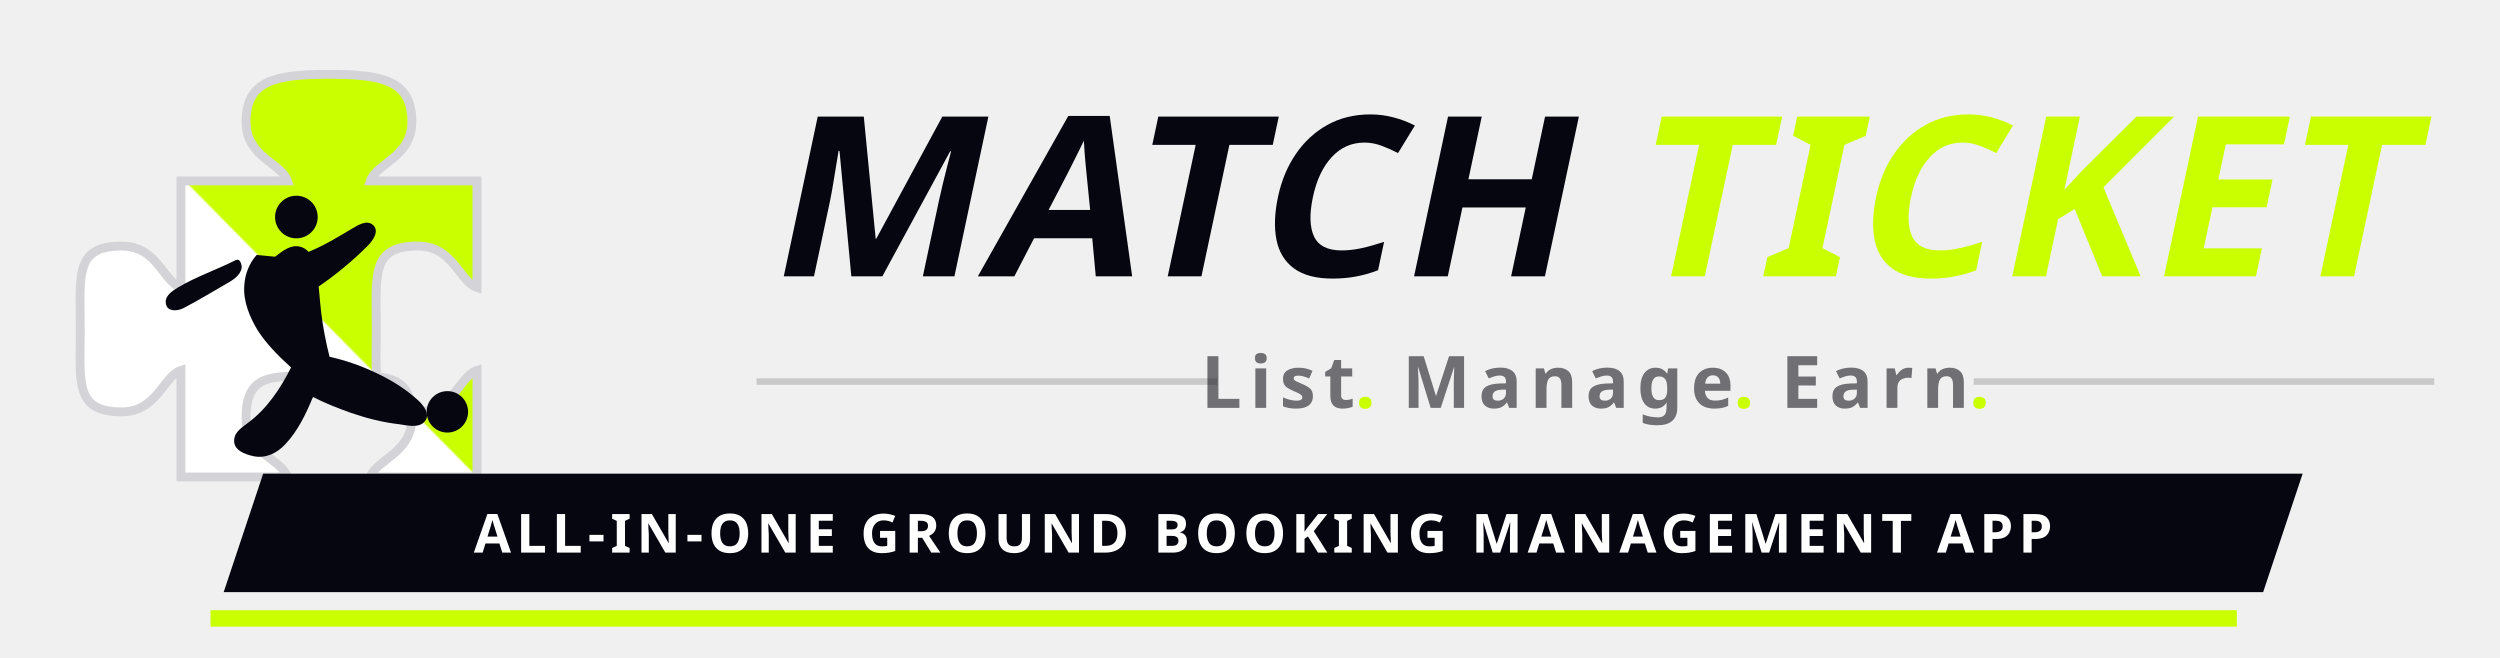
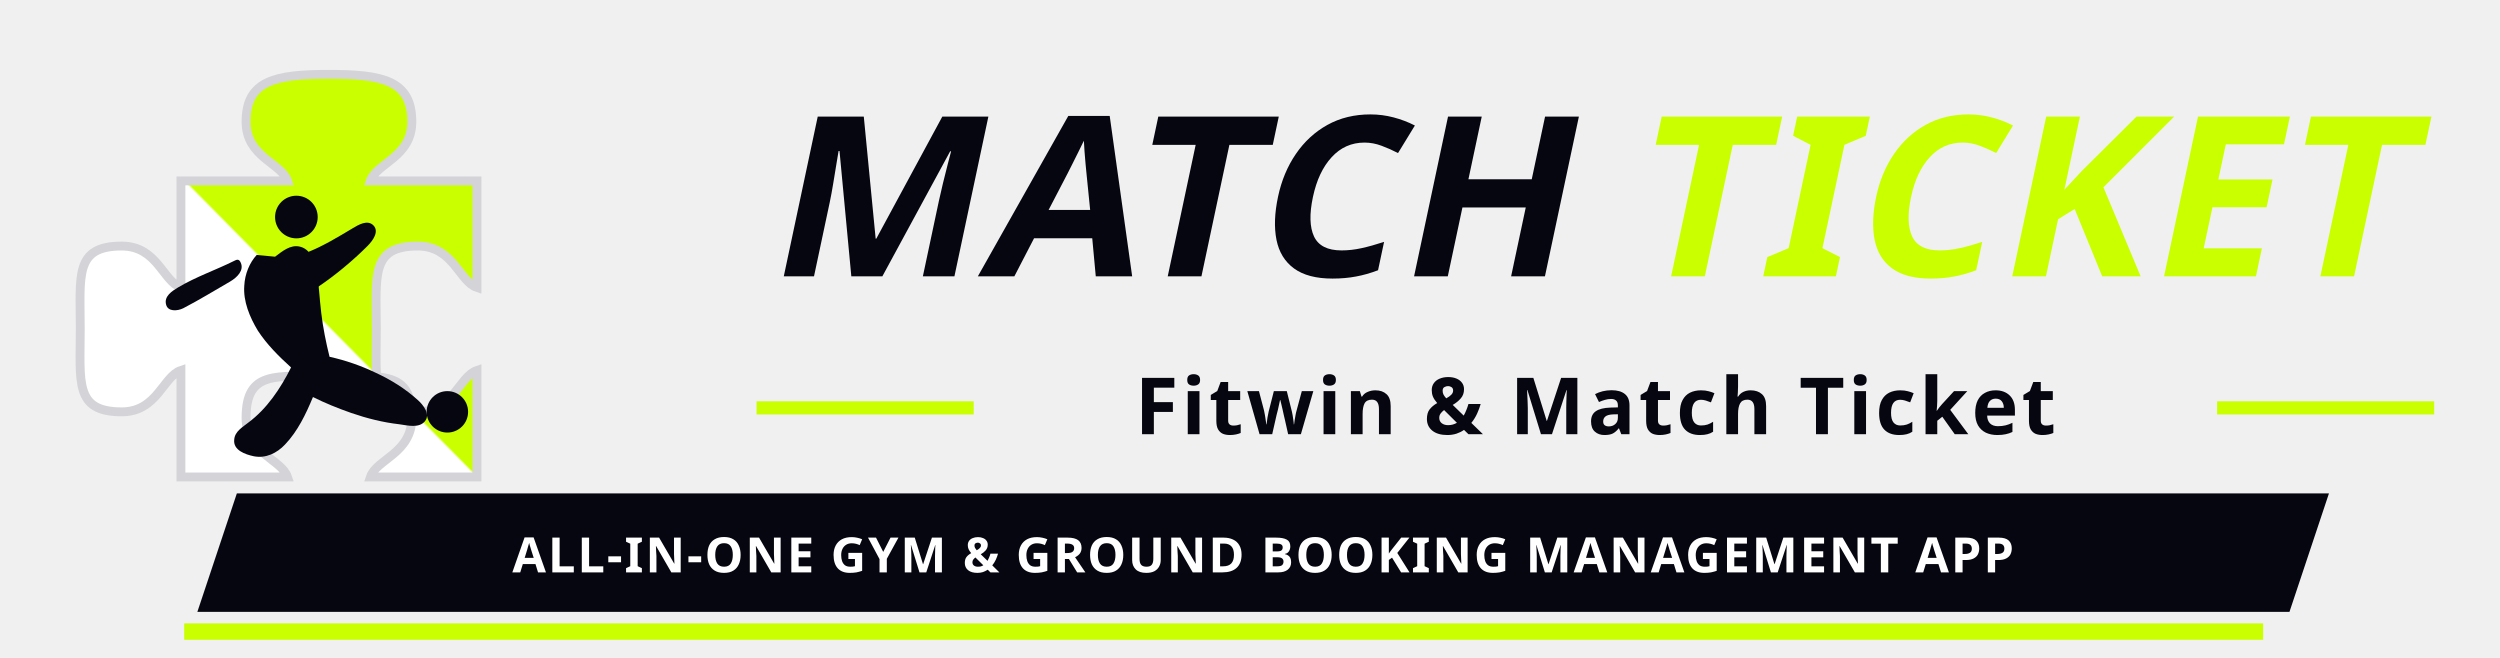
<svg xmlns="http://www.w3.org/2000/svg" width="380" height="100" viewBox="0 0 380 100">
  <defs>
    <linearGradient id="puzzleGradWhite" x1="0%" y1="100%" x2="100%" y2="0%">
      <stop offset="49.8%" stop-color="#ffffff" />
      <stop offset="50.2%" stop-color="#CAFF00" />
    </linearGradient>
  </defs>
  <g transform="translate(5, 5)">
    <g transform="scale(0.9)">
      <path d="M 25 25 L 43 25 C 42 22, 36 21, 36 15 C 36 8, 41 7, 50 7 C 59 7, 64 8, 64 15 C 64 21, 58 22, 57 25 L 75 25 L 75 43 C 72 42, 71 36, 65 36 C 57 36, 58 41, 58 50 C 58 59, 57 64, 65 64 C 71 64, 72 58, 75 57 L 75 75 L 57 75 C 58 72, 64 71, 64 65 C 64 57, 59 58, 50 58 C 41 58, 36 57, 36 65 C 36 71, 42 72, 43 75 L 25 75 L 25 57 C 22 58, 21 64, 15 64 C 7 64, 8 59, 8 50 C 8 41, 7 36, 15 36 C 21 36, 22 42, 25 43 Z" fill="url(#puzzleGradWhite)" stroke="#d4d4d8" stroke-width="1.5" />
      <circle cx="44.5" cy="31.1" r="3.6" fill="#060610" />
      <path d="M 37.8,37.5 C 36.6,38.8 35.8,40.7 35.7,42.7 C 35.5,45.3 36.6,48.0 38.0,50.3 C 39.5,52.6 41.5,54.6 43.6,56.5 C 41.8,60.1 39.5,63.5 36.4,65.8 C 35.4,66.6 34.1,67.3 34.0,68.7 C 33.8,70.5 35.9,71.2 37.3,71.5 C 39.3,71.9 41.2,71.0 42.6,69.5 C 44.7,67.3 46.1,64.4 47.3,61.5 C 49.3,62.5 51.5,63.4 53.8,64.2 C 56.4,65.1 59.2,65.8 61.9,66.1 C 63.3,66.3 65.2,66.8 66.2,65.6 C 67.2,64.4 65.9,62.8 65.0,62.0 C 62.9,60.1 60.5,58.6 57.9,57.4 C 55.4,56.2 52.8,55.3 50.1,54.7 C 49.5,52.3 49.0,49.8 48.7,47.3 C 48.4,44.9 48.3,42.3 47.9,39.9 C 47.6,38.4 46.8,36.5 45.1,36.1 C 43.5,35.7 42.1,36.9 40.9,37.8 Z" fill="#060610" />
      <path d="M 34.0,38.5 C 31.0,40.0 27.5,41.2 24.5,43.0 C 23.5,43.6 22.1,44.5 22.5,45.9 C 22.8,47.1 24.4,47.0 25.4,46.5 C 28.1,45.1 30.7,43.5 33.3,42.0 C 34.5,41.3 35.7,40.1 35.1,38.8 C 34.8,38.1 34.4,38.3 34.0,38.5 Z" fill="#060610" />
      <path d="M 46.5,37.0 C 49.0,36.0 51.5,34.5 54.0,33.0 C 55.0,32.4 56.5,31.5 57.5,32.5 C 58.5,33.5 57.5,35.0 56.5,36.0 C 54.0,38.5 51.0,41.0 48.0,43.0 Z" fill="#060610" />
      <circle cx="70" cy="64" r="3.5" fill="#060610" />
    </g>
  </g>
  <g transform="skewX(-12)">
    <text x="125" y="42" font-family="'Plus Jakarta Sans', sans-serif" font-weight="800" font-size="34" letter-spacing="0.5">
      <tspan fill="#060610">MATCH</tspan>
      <tspan fill="#CAFF00">TICKET</tspan>
    </text>
  </g>
  <g>
-     <text x="242.5" y="62" font-family="'Plus Jakarta Sans', sans-serif" font-weight="700" font-size="11" letter-spacing="1.2" fill="rgba(6, 6, 16, 0.55)" text-anchor="middle">
-       List<tspan fill="#CAFF00" font-weight="900">.</tspan> Manage<tspan fill="#CAFF00" font-weight="900">.</tspan> Earn<tspan fill="#CAFF00" font-weight="900">.</tspan>
+     <line x1="115" y1="62" x2="148" y2="62" stroke="#CAFF00" stroke-width="2" />
+     <text x="242.5" y="66" font-family="'Plus Jakarta Sans', sans-serif" font-weight="700" font-size="12" letter-spacing="0.5" fill="#060610" text-anchor="middle">
+       Fitwin &amp; Match Ticket
    </text>
-     <line x1="115" y1="58" x2="185" y2="58" stroke="rgba(6, 6, 16, 0.55)" stroke-width="1" opacity="0.3" />
-     <line x1="300" y1="58" x2="370" y2="58" stroke="rgba(6, 6, 16, 0.55)" stroke-width="1" opacity="0.3" />
+     <line x1="337" y1="62" x2="370" y2="62" stroke="#CAFF00" stroke-width="2" />
  </g>
  <g>
-     <polygon points="40,72 350,72 344,90 34,90" fill="#060610" />
-     <line x1="32" y1="94" x2="340" y2="94" stroke="#CAFF00" stroke-width="2.5" />
-     <text x="192" y="84" font-family="'Plus Jakarta Sans', sans-serif" font-weight="800" font-size="8.2" letter-spacing="0.8" fill="#ffffff" text-anchor="middle">
-       ALL-IN-ONE GROUND BOOKING MANAGEMENT APP
+     <polygon points="36,75 354,75 348,93 30,93" fill="#060610" />
+     <line x1="28" y1="96" x2="344" y2="96" stroke="#CAFF00" stroke-width="2.5" />
+     <text x="192" y="87" font-family="'Plus Jakarta Sans', sans-serif" font-weight="800" font-size="7.4" letter-spacing="0.3" fill="#ffffff" text-anchor="middle">
+       ALL-IN-ONE GYM &amp; GROUND BOOKING MANAGEMENT APP
    </text>
  </g>
</svg>
